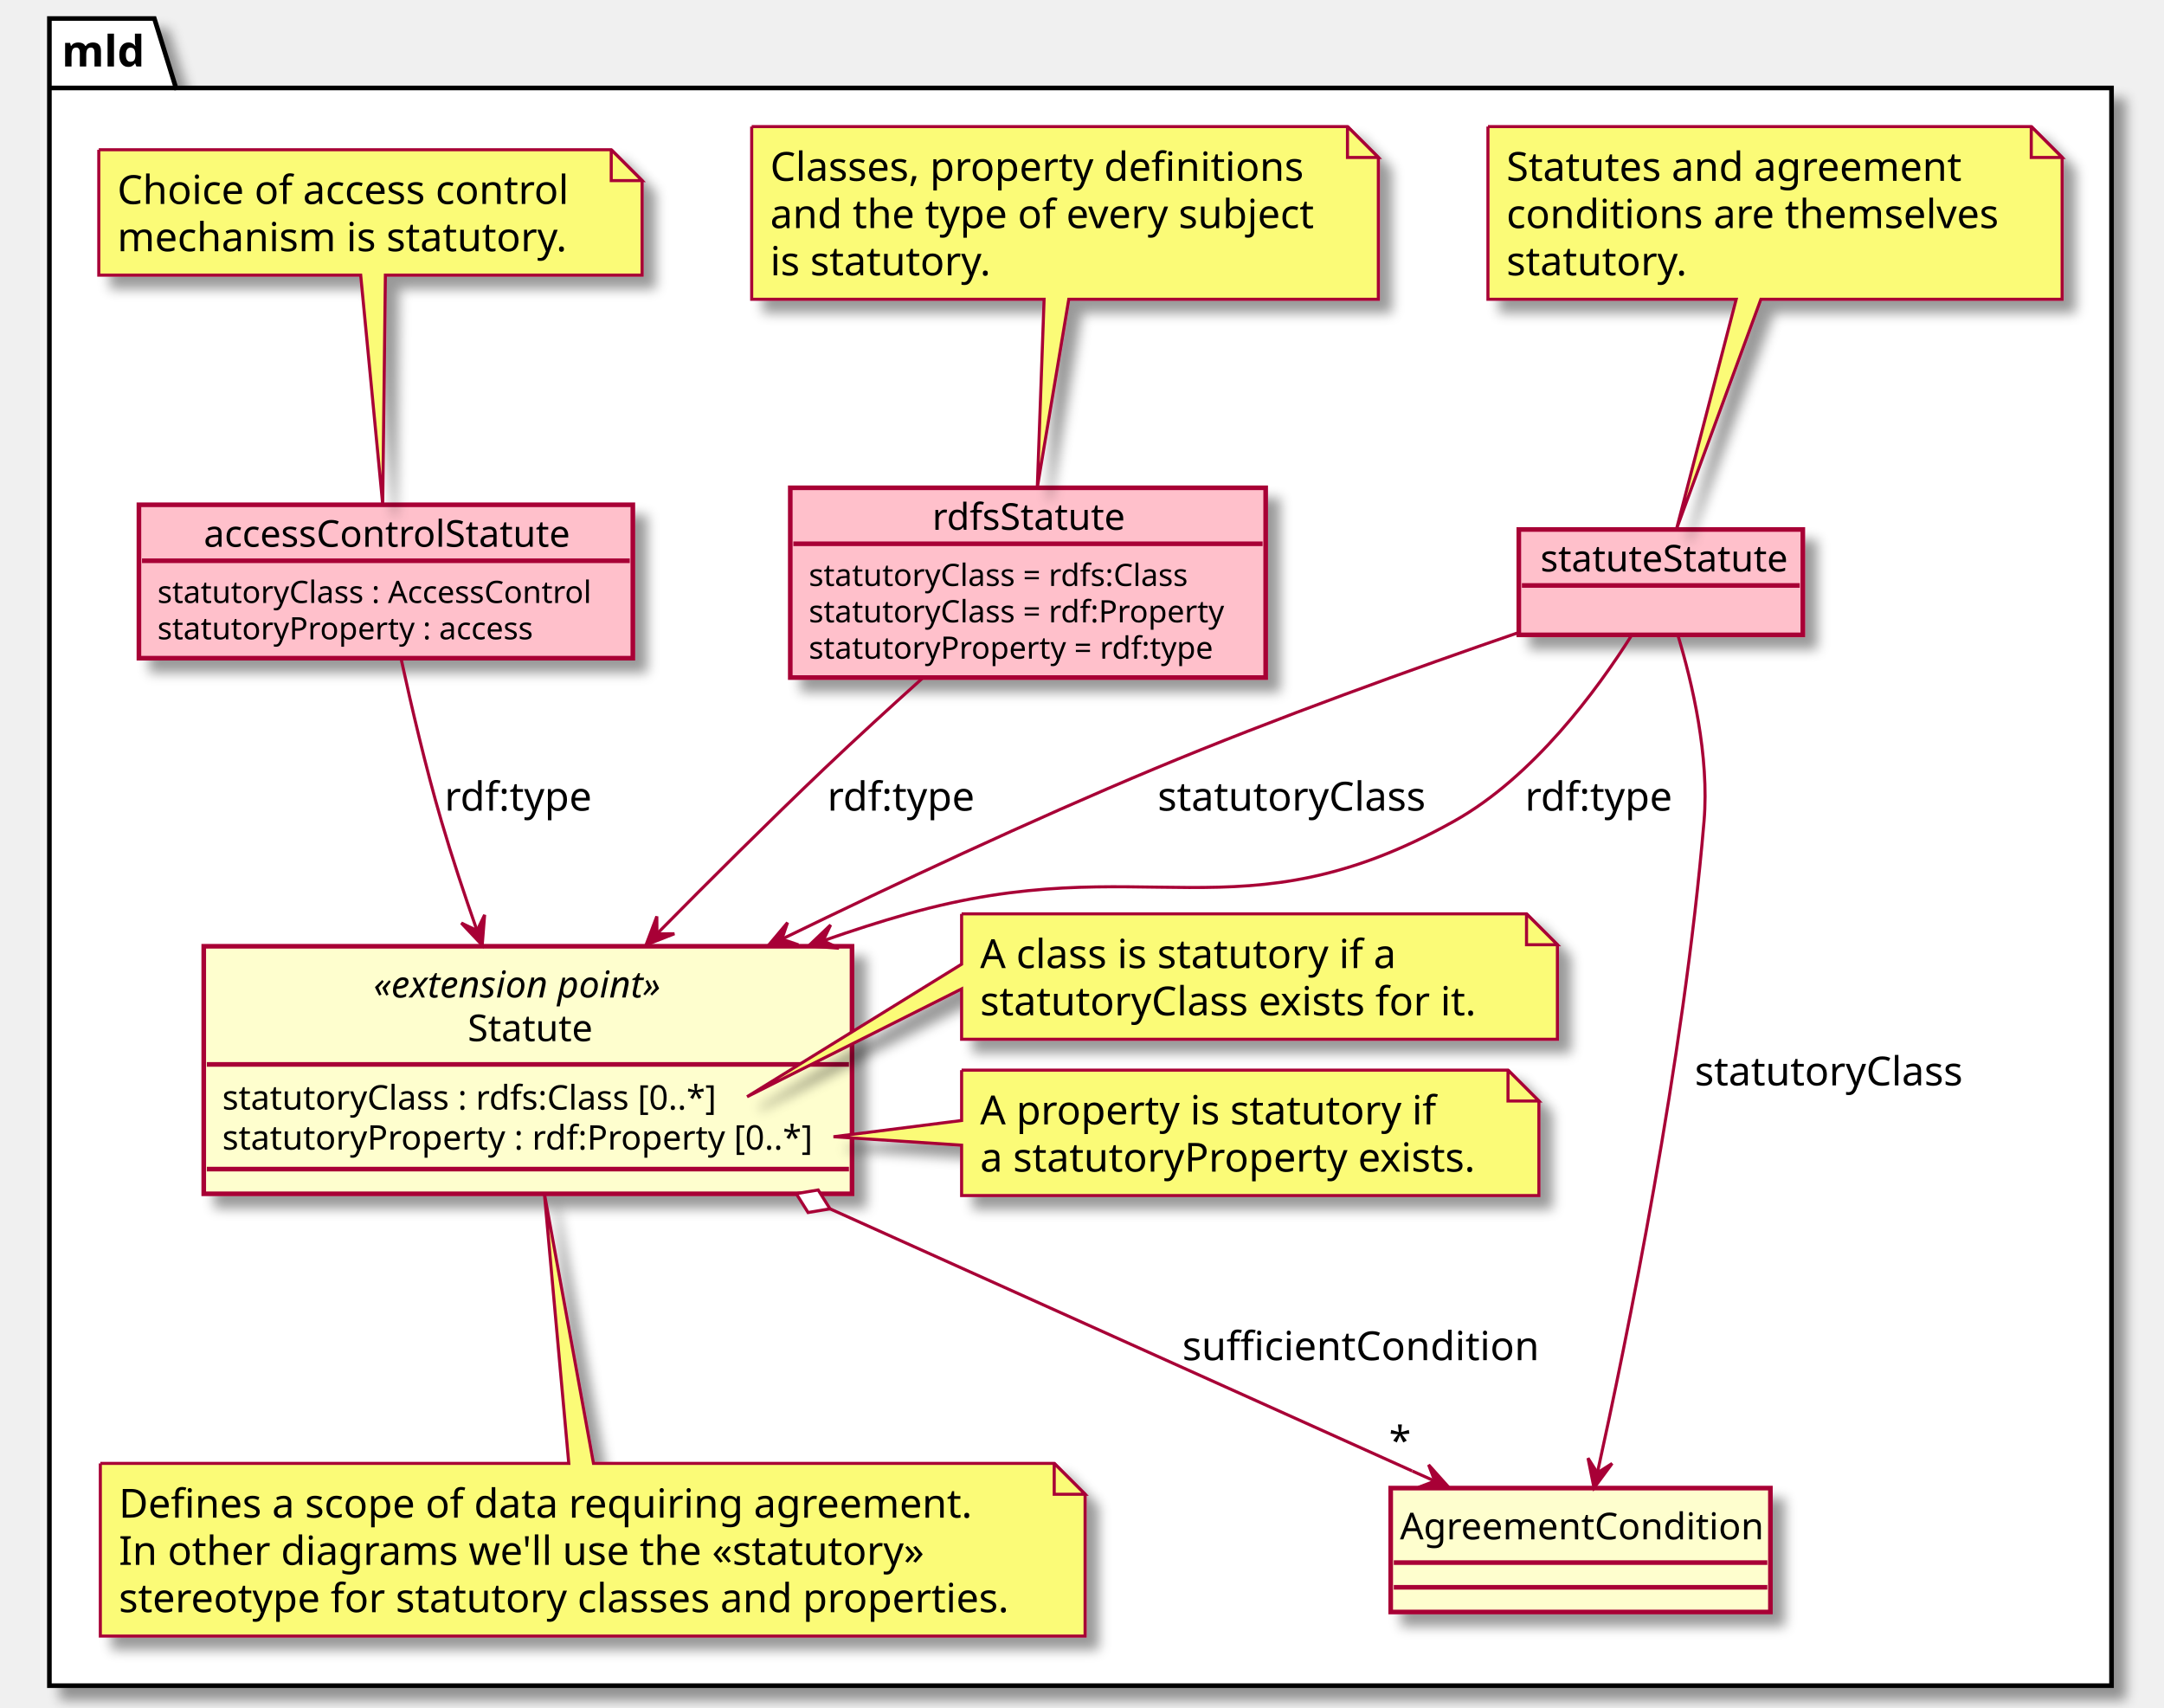
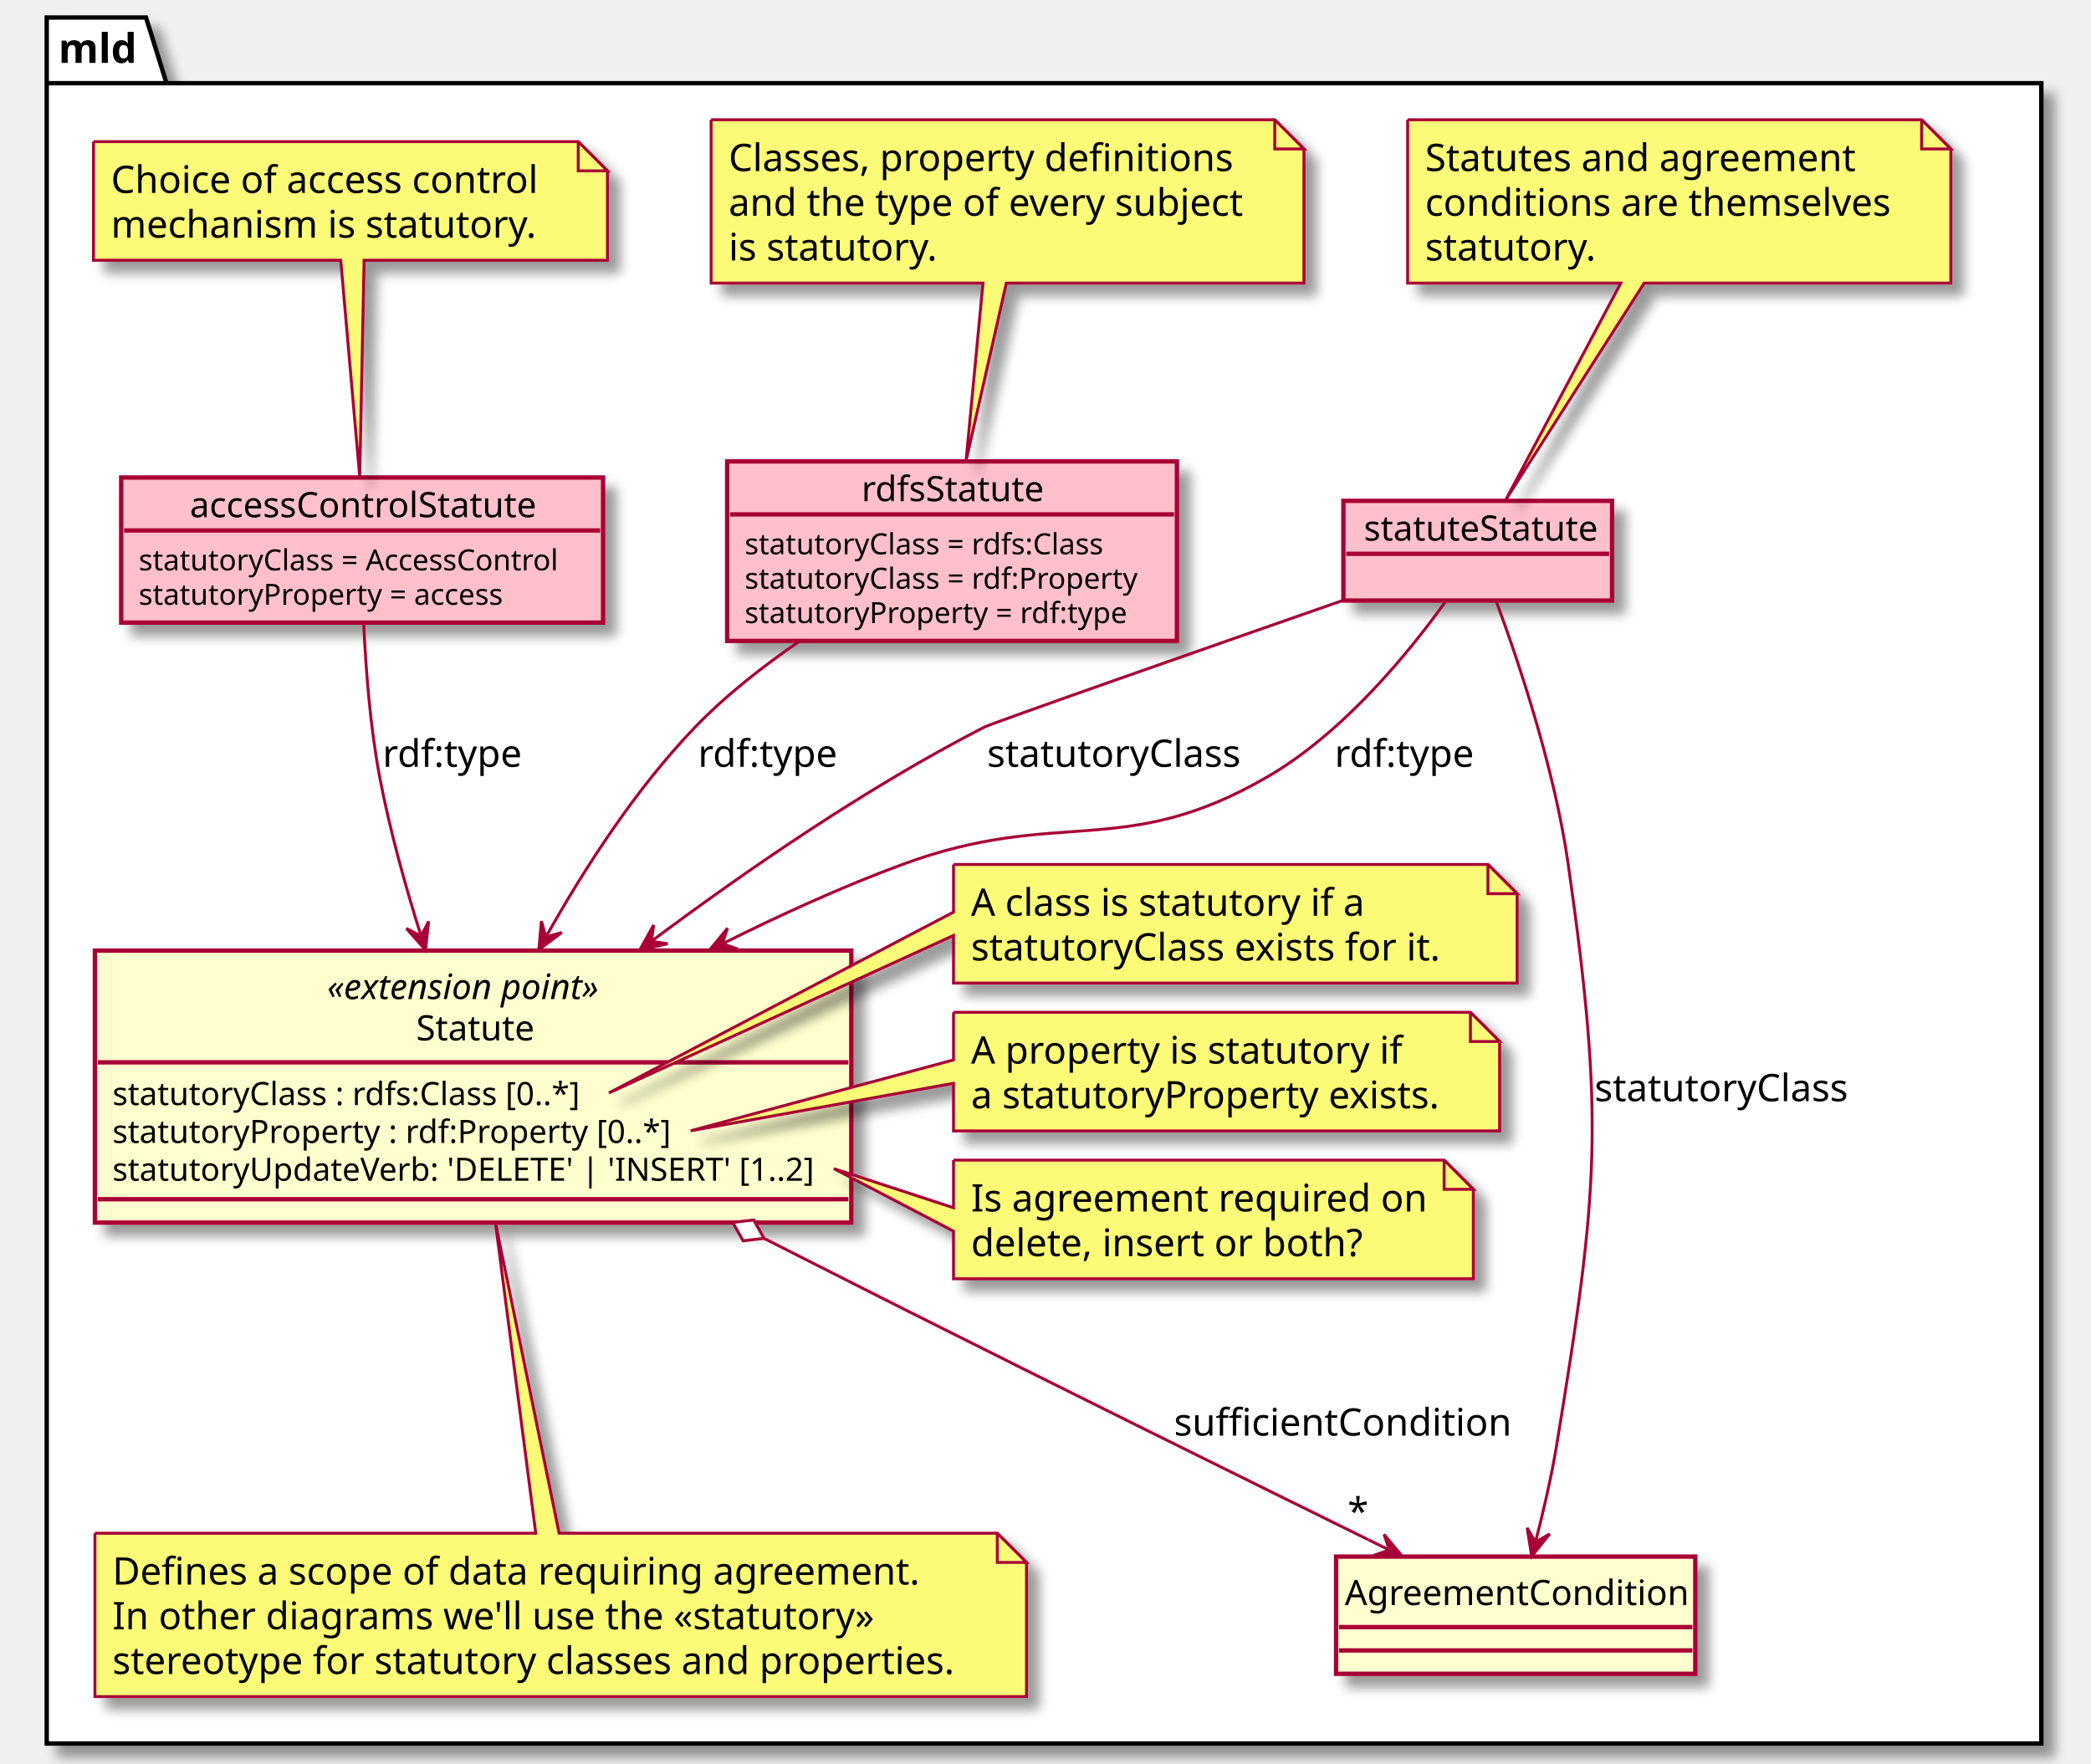
- <svg xmlns="http://www.w3.org/2000/svg" contentScriptType="application/ecmascript" contentStyleType="text/css" height="553px" preserveAspectRatio="none" style="width:701px;height:553px;background:#FFFFFF;" version="1.1" viewBox="0 0 701 553" width="701px" zoomAndPan="magnify">
+ <svg xmlns="http://www.w3.org/2000/svg" contentScriptType="application/ecmascript" contentStyleType="text/css" height="604px" preserveAspectRatio="none" style="width:716px;height:604px;background:#FFFFFF;" version="1.1" viewBox="0 0 716 604" width="716px" zoomAndPan="magnify">
  <defs>
-     <filter height="300%" id="f13h0hrnxp44hv" width="300%" x="-1" y="-1">
+     <filter height="300%" id="f1op2c9e6fm6e" width="300%" x="-1" y="-1">
      <feGaussianBlur result="blurOut" stdDeviation="2.0" />
      <feColorMatrix in="blurOut" result="blurOut2" type="matrix" values="0 0 0 0 0 0 0 0 0 0 0 0 0 0 0 0 0 0 .4 0" />
      <feOffset dx="4.0" dy="4.0" in="blurOut2" result="blurOut3" />
      <feBlend in="SourceGraphic" in2="blurOut3" mode="normal" />
    </filter>
  </defs>
  <g>
-     <polygon fill="#FFFFFF" filter="url(#f13h0hrnxp44hv)" points="16,6,50,6,57,28.488,684,28.488,684,546,16,546,16,6" style="stroke:#000000;stroke-width:1.5;" />
+     <polygon fill="#FFFFFF" filter="url(#f1op2c9e6fm6e)" points="16,6,50,6,57,28.488,699,28.488,699,597,16,597,16,6" style="stroke:#000000;stroke-width:1.5;" />
    <line style="stroke:#000000;stroke-width:1.5;" x1="16" x2="57" y1="28.488" y2="28.488" />
    <text fill="#000000" font-family="sans-serif" font-size="14" font-weight="bold" lengthAdjust="spacing" textLength="28" x="20" y="21.535">mld</text>
-     <rect codeLine="11" fill="#FEFECE" filter="url(#f13h0hrnxp44hv)" height="80.176" id="Statute" style="stroke:#A80036;stroke-width:1.5;" width="210" x="66" y="306.5" />
-     <text fill="#000000" font-family="sans-serif" font-size="12" font-style="italic" lengthAdjust="spacing" textLength="100" x="121" y="323.102">«extension point»</text>
-     <text fill="#000000" font-family="sans-serif" font-size="12" lengthAdjust="spacing" textLength="39" x="151.5" y="337.234">Statute</text>
-     <line style="stroke:#A80036;stroke-width:1.5;" x1="67" x2="275" y1="344.766" y2="344.766" />
-     <text fill="#000000" font-family="sans-serif" font-size="11" lengthAdjust="spacing" textLength="170" x="72" y="359.4">statutoryClass : rdfs:Class [0..*]</text>
-     <text fill="#000000" font-family="sans-serif" font-size="11" lengthAdjust="spacing" textLength="198" x="72" y="372.356">statutoryProperty : rdf:Property [0..*]</text>
-     <line style="stroke:#A80036;stroke-width:1.5;" x1="67" x2="275" y1="378.676" y2="378.676" />
-     <path d="M32.5,474 L32.5,529.932 A0,0 0 0 0 32.5,529.932 L351.5,529.932 A0,0 0 0 0 351.5,529.932 L351.5,484 L341.5,474 L192.25,474 L176.35,386.63 L184.25,474 L32.5,474 A0,0 0 0 0 32.5,474 " fill="#FBFB77" filter="url(#f13h0hrnxp44hv)" style="stroke:#A80036;stroke-width:1.0;" />
-     <path d="M341.5,474 L341.5,484 L351.5,484 L341.5,474 " fill="#FBFB77" style="stroke:#A80036;stroke-width:1.0;" />
-     <text fill="#000000" font-family="sans-serif" font-size="13" lengthAdjust="spacing" textLength="283" x="38.5" y="491.568">Defines a scope of data requiring agreement.</text>
-     <text fill="#000000" font-family="sans-serif" font-size="13" lengthAdjust="spacing" textLength="268" x="38.5" y="506.879">In other diagrams we'll use the «statutory»</text>
-     <text fill="#000000" font-family="sans-serif" font-size="13" lengthAdjust="spacing" textLength="298" x="38.5" y="522.189">stereotype for statutory classes and properties.</text>
-     <path d="M311.5,296 L311.5,312.31 L242,355.243 L311.5,320.31 L311.5,336.621 A0,0 0 0 0 311.5,336.621 L504.5,336.621 A0,0 0 0 0 504.5,336.621 L504.5,306 L494.5,296 L311.5,296 A0,0 0 0 0 311.5,296 " fill="#FBFB77" filter="url(#f13h0hrnxp44hv)" style="stroke:#A80036;stroke-width:1.0;" />
-     <path d="M494.5,296 L494.5,306 L504.5,306 L494.5,296 " fill="#FBFB77" style="stroke:#A80036;stroke-width:1.0;" />
-     <text fill="#000000" font-family="sans-serif" font-size="13" lengthAdjust="spacing" textLength="145" x="317.5" y="313.568">A class is statutory if a</text>
-     <text fill="#000000" font-family="sans-serif" font-size="13" lengthAdjust="spacing" textLength="172" x="317.5" y="328.879">statutoryClass exists for it.</text>
-     <path d="M311.5,346.621 L311.5,362.932 L270,368.198 L311.5,370.932 L311.5,387.242 A0,0 0 0 0 311.5,387.242 L498.5,387.242 A0,0 0 0 0 498.5,387.242 L498.5,356.621 L488.5,346.621 L311.5,346.621 A0,0 0 0 0 311.5,346.621 " fill="#FBFB77" filter="url(#f13h0hrnxp44hv)" style="stroke:#A80036;stroke-width:1.0;" />
-     <path d="M488.5,346.621 L488.5,356.621 L498.5,356.621 L488.5,346.621 " fill="#FBFB77" style="stroke:#A80036;stroke-width:1.0;" />
-     <text fill="#000000" font-family="sans-serif" font-size="13" lengthAdjust="spacing" textLength="155" x="317.5" y="364.19">A property is statutory if</text>
-     <text fill="#000000" font-family="sans-serif" font-size="13" lengthAdjust="spacing" textLength="166" x="317.5" y="379.5">a statutoryProperty exists.</text>
-     <rect fill="#FEFECE" filter="url(#f13h0hrnxp44hv)" height="40.133" id="AgreementCondition" style="stroke:#A80036;stroke-width:1.5;" width="123" x="450.5" y="482" />
-     <text fill="#000000" font-family="sans-serif" font-size="12" lengthAdjust="spacing" textLength="117" x="453.5" y="498.602">AgreementCondition</text>
-     <line style="stroke:#A80036;stroke-width:1.5;" x1="451.5" x2="572.5" y1="506.133" y2="506.133" />
-     <line style="stroke:#A80036;stroke-width:1.5;" x1="451.5" x2="572.5" y1="514.133" y2="514.133" />
-     <rect fill="#FFC0CB" filter="url(#f13h0hrnxp44hv)" height="34.133" style="stroke:#A80036;stroke-width:1.5;" width="92" x="492" y="171.5" />
-     <text fill="#000000" font-family="sans-serif" font-size="12" lengthAdjust="spacing" textLength="78" x="499" y="185.102">statuteStatute</text>
-     <line style="stroke:#A80036;stroke-width:1.5;" x1="493" x2="583" y1="189.633" y2="189.633" />
-     <path d="M482,41 L482,96.932 A0,0 0 0 0 482,96.932 L562.42,96.932 L543.12,171.25 L570.42,96.932 L668,96.932 A0,0 0 0 0 668,96.932 L668,51 L658,41 L482,41 A0,0 0 0 0 482,41 " fill="#FBFB77" filter="url(#f13h0hrnxp44hv)" style="stroke:#A80036;stroke-width:1.0;" />
+     <rect codeLine="11" fill="#FEFECE" filter="url(#f1op2c9e6fm6e)" height="93.131" id="Statute" style="stroke:#A80036;stroke-width:1.5;" width="259" x="32.5" y="325.5" />
+     <text fill="#000000" font-family="sans-serif" font-size="12" font-style="italic" lengthAdjust="spacing" textLength="100" x="112" y="342.102">«extension point»</text>
+     <text fill="#000000" font-family="sans-serif" font-size="12" lengthAdjust="spacing" textLength="39" x="142.5" y="356.234">Statute</text>
+     <line style="stroke:#A80036;stroke-width:1.5;" x1="33.5" x2="290.5" y1="363.766" y2="363.766" />
+     <text fill="#000000" font-family="sans-serif" font-size="11" lengthAdjust="spacing" textLength="170" x="38.5" y="378.4">statutoryClass : rdfs:Class [0..*]</text>
+     <text fill="#000000" font-family="sans-serif" font-size="11" lengthAdjust="spacing" textLength="198" x="38.5" y="391.356">statutoryProperty : rdf:Property [0..*]</text>
+     <text fill="#000000" font-family="sans-serif" font-size="11" lengthAdjust="spacing" textLength="247" x="38.5" y="404.31">statutoryUpdateVerb: 'DELETE' | 'INSERT' [1..2]</text>
+     <line style="stroke:#A80036;stroke-width:1.5;" x1="33.5" x2="290.5" y1="410.631" y2="410.631" />
+     <path d="M32.5,525 L32.5,580.932 A0,0 0 0 0 32.5,580.932 L351.5,580.932 A0,0 0 0 0 351.5,580.932 L351.5,535 L341.5,525 L191.45,525 L169.65,418.63 L183.45,525 L32.5,525 A0,0 0 0 0 32.5,525 " fill="#FBFB77" filter="url(#f1op2c9e6fm6e)" style="stroke:#A80036;stroke-width:1.0;" />
+     <path d="M341.5,525 L341.5,535 L351.5,535 L341.5,525 " fill="#FBFB77" style="stroke:#A80036;stroke-width:1.0;" />
+     <text fill="#000000" font-family="sans-serif" font-size="13" lengthAdjust="spacing" textLength="283" x="38.5" y="542.568">Defines a scope of data requiring agreement.</text>
+     <text fill="#000000" font-family="sans-serif" font-size="13" lengthAdjust="spacing" textLength="268" x="38.5" y="557.879">In other diagrams we'll use the «statutory»</text>
+     <text fill="#000000" font-family="sans-serif" font-size="13" lengthAdjust="spacing" textLength="298" x="38.5" y="573.189">stereotype for statutory classes and properties.</text>
+     <path d="M326.5,296 L326.5,312.31 L208.5,374.243 L326.5,320.31 L326.5,336.621 A0,0 0 0 0 326.5,336.621 L519.5,336.621 A0,0 0 0 0 519.5,336.621 L519.5,306 L509.5,296 L326.5,296 A0,0 0 0 0 326.5,296 " fill="#FBFB77" filter="url(#f1op2c9e6fm6e)" style="stroke:#A80036;stroke-width:1.0;" />
+     <path d="M509.5,296 L509.5,306 L519.5,306 L509.5,296 " fill="#FBFB77" style="stroke:#A80036;stroke-width:1.0;" />
+     <text fill="#000000" font-family="sans-serif" font-size="13" lengthAdjust="spacing" textLength="145" x="332.5" y="313.568">A class is statutory if a</text>
+     <text fill="#000000" font-family="sans-serif" font-size="13" lengthAdjust="spacing" textLength="172" x="332.5" y="328.879">statutoryClass exists for it.</text>
+     <path d="M326.5,346.621 L326.5,362.932 L236.5,387.198 L326.5,370.932 L326.5,387.242 A0,0 0 0 0 326.5,387.242 L513.5,387.242 A0,0 0 0 0 513.5,387.242 L513.5,356.621 L503.5,346.621 L326.5,346.621 A0,0 0 0 0 326.5,346.621 " fill="#FBFB77" filter="url(#f1op2c9e6fm6e)" style="stroke:#A80036;stroke-width:1.0;" />
+     <path d="M503.5,346.621 L503.5,356.621 L513.5,356.621 L503.5,346.621 " fill="#FBFB77" style="stroke:#A80036;stroke-width:1.0;" />
+     <text fill="#000000" font-family="sans-serif" font-size="13" lengthAdjust="spacing" textLength="155" x="332.5" y="364.19">A property is statutory if</text>
+     <text fill="#000000" font-family="sans-serif" font-size="13" lengthAdjust="spacing" textLength="166" x="332.5" y="379.5">a statutoryProperty exists.</text>
+     <path d="M326.5,397.242 L326.5,413.553 L285.5,400.153 L326.5,421.553 L326.5,437.863 A0,0 0 0 0 326.5,437.863 L504.5,437.863 A0,0 0 0 0 504.5,437.863 L504.5,407.242 L494.5,397.242 L326.5,397.242 A0,0 0 0 0 326.5,397.242 " fill="#FBFB77" filter="url(#f1op2c9e6fm6e)" style="stroke:#A80036;stroke-width:1.0;" />
+     <path d="M494.5,397.242 L494.5,407.242 L504.5,407.242 L494.5,397.242 " fill="#FBFB77" style="stroke:#A80036;stroke-width:1.0;" />
+     <text fill="#000000" font-family="sans-serif" font-size="13" lengthAdjust="spacing" textLength="157" x="332.5" y="414.81">Is agreement required on</text>
+     <text fill="#000000" font-family="sans-serif" font-size="13" lengthAdjust="spacing" textLength="137" x="332.5" y="430.121">delete, insert or both?</text>
+     <rect fill="#FEFECE" filter="url(#f1op2c9e6fm6e)" height="40.133" id="AgreementCondition" style="stroke:#A80036;stroke-width:1.5;" width="123" x="457.5" y="533" />
+     <text fill="#000000" font-family="sans-serif" font-size="12" lengthAdjust="spacing" textLength="117" x="460.5" y="549.602">AgreementCondition</text>
+     <line style="stroke:#A80036;stroke-width:1.5;" x1="458.5" x2="579.5" y1="557.133" y2="557.133" />
+     <line style="stroke:#A80036;stroke-width:1.5;" x1="458.5" x2="579.5" y1="565.133" y2="565.133" />
+     <rect fill="#FFC0CB" filter="url(#f1op2c9e6fm6e)" height="34.133" style="stroke:#A80036;stroke-width:1.5;" width="92" x="460" y="171.5" />
+     <text fill="#000000" font-family="sans-serif" font-size="12" lengthAdjust="spacing" textLength="78" x="467" y="185.102">statuteStatute</text>
+     <line style="stroke:#A80036;stroke-width:1.5;" x1="461" x2="551" y1="189.633" y2="189.633" />
+     <path d="M482,41 L482,96.932 A0,0 0 0 0 482,96.932 L555,96.932 L515.54,171.25 L563,96.932 L668,96.932 A0,0 0 0 0 668,96.932 L668,51 L658,41 L482,41 A0,0 0 0 0 482,41 " fill="#FBFB77" filter="url(#f1op2c9e6fm6e)" style="stroke:#A80036;stroke-width:1.0;" />
    <path d="M658,41 L658,51 L668,51 L658,41 " fill="#FBFB77" style="stroke:#A80036;stroke-width:1.0;" />
    <text fill="#000000" font-family="sans-serif" font-size="13" lengthAdjust="spacing" textLength="148" x="488" y="58.568">Statutes and agreement</text>
    <text fill="#000000" font-family="sans-serif" font-size="13" lengthAdjust="spacing" textLength="165" x="488" y="73.879">conditions are themselves</text>
    <text fill="#000000" font-family="sans-serif" font-size="13" lengthAdjust="spacing" textLength="61" x="488" y="89.189">statutory.</text>
-     <rect fill="#FFC0CB" filter="url(#f13h0hrnxp44hv)" height="61.465" style="stroke:#A80036;stroke-width:1.5;" width="154" x="256" y="158" />
-     <text fill="#000000" font-family="sans-serif" font-size="12" lengthAdjust="spacing" textLength="62" x="302" y="171.602">rdfsStatute</text>
-     <line style="stroke:#A80036;stroke-width:1.5;" x1="257" x2="409" y1="176.133" y2="176.133" />
-     <text fill="#000000" font-family="sans-serif" font-size="10" lengthAdjust="spacing" textLength="132" x="262" y="189.801">statutoryClass = rdfs:Class</text>
-     <text fill="#000000" font-family="sans-serif" font-size="10" lengthAdjust="spacing" textLength="142" x="262" y="201.578">statutoryClass = rdf:Property</text>
-     <text fill="#000000" font-family="sans-serif" font-size="10" lengthAdjust="spacing" textLength="137" x="262" y="213.356">statutoryProperty = rdf:type</text>
-     <path d="M243.5,41 L243.5,96.932 A0,0 0 0 0 243.5,96.932 L338.22,96.932 L336.02,157.93 L346.22,96.932 L446.5,96.932 A0,0 0 0 0 446.5,96.932 L446.5,51 L436.5,41 L243.5,41 A0,0 0 0 0 243.5,41 " fill="#FBFB77" filter="url(#f13h0hrnxp44hv)" style="stroke:#A80036;stroke-width:1.0;" />
+     <rect fill="#FFC0CB" filter="url(#f1op2c9e6fm6e)" height="61.465" style="stroke:#A80036;stroke-width:1.5;" width="154" x="249" y="158" />
+     <text fill="#000000" font-family="sans-serif" font-size="12" lengthAdjust="spacing" textLength="62" x="295" y="171.602">rdfsStatute</text>
+     <line style="stroke:#A80036;stroke-width:1.5;" x1="250" x2="402" y1="176.133" y2="176.133" />
+     <text fill="#000000" font-family="sans-serif" font-size="10" lengthAdjust="spacing" textLength="132" x="255" y="189.801">statutoryClass = rdfs:Class</text>
+     <text fill="#000000" font-family="sans-serif" font-size="10" lengthAdjust="spacing" textLength="142" x="255" y="201.578">statutoryClass = rdf:Property</text>
+     <text fill="#000000" font-family="sans-serif" font-size="10" lengthAdjust="spacing" textLength="137" x="255" y="213.356">statutoryProperty = rdf:type</text>
+     <path d="M243.5,41 L243.5,96.932 A0,0 0 0 0 243.5,96.932 L336.59,96.932 L330.78,157.93 L344.59,96.932 L446.5,96.932 A0,0 0 0 0 446.5,96.932 L446.5,51 L436.5,41 L243.5,41 A0,0 0 0 0 243.5,41 " fill="#FBFB77" filter="url(#f1op2c9e6fm6e)" style="stroke:#A80036;stroke-width:1.0;" />
    <path d="M436.5,41 L436.5,51 L446.5,51 L436.5,41 " fill="#FBFB77" style="stroke:#A80036;stroke-width:1.0;" />
    <text fill="#000000" font-family="sans-serif" font-size="13" lengthAdjust="spacing" textLength="181" x="249.5" y="58.568">Classes, property definitions</text>
    <text fill="#000000" font-family="sans-serif" font-size="13" lengthAdjust="spacing" textLength="182" x="249.5" y="73.879">and the type of every subject</text>
    <text fill="#000000" font-family="sans-serif" font-size="13" lengthAdjust="spacing" textLength="76" x="249.5" y="89.189">is statutory.</text>
-     <rect fill="#FFC0CB" filter="url(#f13h0hrnxp44hv)" height="49.688" style="stroke:#A80036;stroke-width:1.5;" width="160" x="45" y="163.5" />
-     <text fill="#000000" font-family="sans-serif" font-size="12" lengthAdjust="spacing" textLength="118" x="66" y="177.102">accessControlStatute</text>
-     <line style="stroke:#A80036;stroke-width:1.5;" x1="46" x2="204" y1="181.633" y2="181.633" />
-     <text fill="#000000" font-family="sans-serif" font-size="10" lengthAdjust="spacing" textLength="148" x="51" y="195.301">statutoryClass : AccessControl</text>
-     <text fill="#000000" font-family="sans-serif" font-size="10" lengthAdjust="spacing" textLength="126" x="51" y="207.078">statutoryProperty : access</text>
-     <path d="M32,48.5 L32,89.121 A0,0 0 0 0 32,89.121 L116.84,89.121 L123.97,163.29 L124.84,89.121 L208,89.121 A0,0 0 0 0 208,89.121 L208,58.5 L198,48.5 L32,48.5 A0,0 0 0 0 32,48.5 " fill="#FBFB77" filter="url(#f13h0hrnxp44hv)" style="stroke:#A80036;stroke-width:1.0;" />
+     <rect fill="#FFC0CB" filter="url(#f1op2c9e6fm6e)" height="49.688" style="stroke:#A80036;stroke-width:1.5;" width="165" x="41.5" y="163.5" />
+     <text fill="#000000" font-family="sans-serif" font-size="12" lengthAdjust="spacing" textLength="118" x="65" y="177.102">accessControlStatute</text>
+     <line style="stroke:#A80036;stroke-width:1.5;" x1="42.5" x2="205.5" y1="181.633" y2="181.633" />
+     <text fill="#000000" font-family="sans-serif" font-size="10" lengthAdjust="spacing" textLength="153" x="47.5" y="195.301">statutoryClass = AccessControl</text>
+     <text fill="#000000" font-family="sans-serif" font-size="10" lengthAdjust="spacing" textLength="131" x="47.5" y="207.078">statutoryProperty = access</text>
+     <path d="M32,48.5 L32,89.121 A0,0 0 0 0 32,89.121 L116.67,89.121 L123.18,163.29 L124.67,89.121 L208,89.121 A0,0 0 0 0 208,89.121 L208,58.5 L198,48.5 L32,48.5 A0,0 0 0 0 32,48.5 " fill="#FBFB77" filter="url(#f1op2c9e6fm6e)" style="stroke:#A80036;stroke-width:1.0;" />
    <path d="M198,48.5 L198,58.5 L208,58.5 L198,48.5 " fill="#FBFB77" style="stroke:#A80036;stroke-width:1.0;" />
    <text fill="#000000" font-family="sans-serif" font-size="13" lengthAdjust="spacing" textLength="155" x="38" y="66.068">Choice of access control</text>
    <text fill="#000000" font-family="sans-serif" font-size="13" lengthAdjust="spacing" textLength="152" x="38" y="81.379">mechanism is statutory.</text>
-     <path codeLine="29" d="M268.875,391.549 C268.875,391.549 407.09,453.78 457.44,476.44 " fill="none" id="Statute-AgreementCondition" style="stroke:#A80036;stroke-width:1.0;" />
-     <polygon fill="#A80036" points="469.35,481.8,462.788,474.456,464.791,479.746,459.501,481.75,469.35,481.8" style="stroke:#A80036;stroke-width:1.0;" />
-     <line style="stroke:#A80036;stroke-width:1.0;" x1="464.791" x2="457.5" y1="479.746" y2="476.47" />
-     <polygon fill="#FFFFFF" points="257.93,386.63,261.763,392.738,268.875,391.549,265.042,385.441,257.93,386.63" style="stroke:#A80036;stroke-width:1.0;" />
-     <text fill="#000000" font-family="sans-serif" font-size="13" lengthAdjust="spacing" textLength="122" x="383" y="440.568">sufficientCondition</text>
-     <text fill="#000000" font-family="sans-serif" font-size="13" lengthAdjust="spacing" textLength="6" x="449.94" y="471.258">*</text>
-     <path codeLine="37" d="M491.95,204.88 C458.83,216.27 413.26,232.59 374,249 C333.86,265.78 290.18,286.25 253.65,304.01 " fill="none" id="statuteStatute-to-Statute" style="stroke:#A80036;stroke-width:1.0;" />
-     <polygon fill="#A80036" points="248.78,306.38,258.622,306.021,253.272,304.184,255.109,298.834,248.78,306.38" style="stroke:#A80036;stroke-width:1.0;" />
-     <text fill="#000000" font-family="sans-serif" font-size="13" lengthAdjust="spacing" textLength="91" x="375" y="262.568">statutoryClass</text>
-     <path codeLine="38" d="M528.67,205.59 C517.41,223.44 496.74,251.61 471,266 C401.35,304.93 370.79,274.31 294,296 C285.04,298.53 275.84,301.5 266.7,304.7 " fill="none" id="statuteStatute-to-Statute-1" style="stroke:#A80036;stroke-width:1.0;" />
-     <polygon fill="#A80036" points="261.93,306.39,271.751,307.126,266.638,304.707,269.058,299.593,261.93,306.39" style="stroke:#A80036;stroke-width:1.0;" />
-     <text fill="#000000" font-family="sans-serif" font-size="13" lengthAdjust="spacing" textLength="49" x="494" y="262.568">rdf:type</text>
-     <path codeLine="39" d="M543.55,205.79 C548.19,221.2 553.77,245.01 552,266 C545.42,343.87 526.79,434.72 517.46,477.03 " fill="none" id="statuteStatute-to-AgreementCondition" style="stroke:#A80036;stroke-width:1.0;" />
-     <polygon fill="#A80036" points="516.37,481.95,522.227,474.032,517.455,477.069,514.418,472.297,516.37,481.95" style="stroke:#A80036;stroke-width:1.0;" />
-     <text fill="#000000" font-family="sans-serif" font-size="13" lengthAdjust="spacing" textLength="91" x="549" y="351.568">statutoryClass</text>
-     <path codeLine="51" d="M299.44,219.12 C288.94,228.55 277.39,239.11 267,249 C249.02,266.12 229.63,285.44 213.01,302.27 " fill="none" id="rdfsStatute-to-Statute" style="stroke:#A80036;stroke-width:1.0;" />
-     <polygon fill="#A80036" points="209.29,306.04,218.461,302.449,212.804,302.483,212.77,296.826,209.29,306.04" style="stroke:#A80036;stroke-width:1.0;" />
-     <text fill="#000000" font-family="sans-serif" font-size="13" lengthAdjust="spacing" textLength="49" x="268" y="262.568">rdf:type</text>
-     <path codeLine="61" d="M130.02,213.79 C133.31,228.92 137.94,248.72 143,266 C146.38,277.55 150.48,289.89 154.49,301.31 " fill="none" id="accessControlStatute-to-Statute" style="stroke:#A80036;stroke-width:1.0;" />
-     <polygon fill="#A80036" points="156.2,306.14,156.989,296.323,154.542,301.423,149.442,298.976,156.2,306.14" style="stroke:#A80036;stroke-width:1.0;" />
-     <text fill="#000000" font-family="sans-serif" font-size="13" lengthAdjust="spacing" textLength="49" x="144" y="262.568">rdf:type</text>
+     <path codeLine="34" d="M261.613,424.026 C261.613,424.026 294.01,440.46 309,448 C363.37,475.33 425.9,506.23 468.49,527.2 " fill="none" id="Statute-AgreementCondition" style="stroke:#A80036;stroke-width:1.0;" />
+     <polygon fill="#A80036" points="480.23,532.97,473.924,525.404,475.745,530.76,470.389,532.581,480.23,532.97" style="stroke:#A80036;stroke-width:1.0;" />
+     <line style="stroke:#A80036;stroke-width:1.0;" x1="475.745" x2="468.56" y1="530.76" y2="527.23" />
+     <polygon fill="#FFFFFF" points="250.92,418.58,254.452,424.867,261.613,424.026,258.082,417.738,250.92,418.58" style="stroke:#A80036;stroke-width:1.0;" />
+     <text fill="#000000" font-family="sans-serif" font-size="13" lengthAdjust="spacing" textLength="122" x="402" y="491.568">sufficientCondition</text>
+     <text fill="#000000" font-family="sans-serif" font-size="13" lengthAdjust="spacing" textLength="6" x="461.438" y="522.135">*</text>
+     <path codeLine="42" d="M459.97,205.54 C410.93,222.65 339.89,247.52 337,249 C297.1,269.45 255.8,297.85 223.35,322.09 " fill="none" id="statuteStatute-to-Statute" style="stroke:#A80036;stroke-width:1.0;" />
+     <polygon fill="#A80036" points="219.03,325.33,228.63,323.13,223.03,322.33,223.83,316.73,219.03,325.33" style="stroke:#A80036;stroke-width:1.0;" />
+     <text fill="#000000" font-family="sans-serif" font-size="13" lengthAdjust="spacing" textLength="91" x="338" y="262.568">statutoryClass</text>
+     <path codeLine="43" d="M495.27,205.58 C482.69,223.15 460.19,250.81 434,266 C384.58,294.67 362.6,276.21 309,296 C288.51,303.56 267.19,313.27 247.35,323.18 " fill="none" id="statuteStatute-to-Statute-1" style="stroke:#A80036;stroke-width:1.0;" />
+     <polygon fill="#A80036" points="242.87,325.43,252.708,324.97,247.339,323.188,249.121,317.819,242.87,325.43" style="stroke:#A80036;stroke-width:1.0;" />
+     <text fill="#000000" font-family="sans-serif" font-size="13" lengthAdjust="spacing" textLength="49" x="457" y="262.568">rdf:type</text>
+     <path codeLine="44" d="M512.31,205.78 C519.94,226.41 532.32,263.21 537,296 C549.49,383.58 547.34,407.71 533,495 C531.21,505.87 528.44,517.73 525.83,527.8 " fill="none" id="statuteStatute-to-AgreementCondition" style="stroke:#A80036;stroke-width:1.0;" />
+     <polygon fill="#A80036" points="524.48,532.89,530.661,525.222,525.766,528.058,522.93,523.164,524.48,532.89" style="stroke:#A80036;stroke-width:1.0;" />
+     <text fill="#000000" font-family="sans-serif" font-size="13" lengthAdjust="spacing" textLength="91" x="546" y="377.068">statutoryClass</text>
+     <path codeLine="56" d="M274.3,219.19 C261.6,227.85 248.62,237.98 238,249 C217.79,269.98 200.21,297.19 187.07,320.58 " fill="none" id="rdfsStatute-to-Statute" style="stroke:#A80036;stroke-width:1.0;" />
+     <polygon fill="#A80036" points="184.5,325.21,192.376,319.296,186.934,320.843,185.388,315.401,184.5,325.21" style="stroke:#A80036;stroke-width:1.0;" />
+     <text fill="#000000" font-family="sans-serif" font-size="13" lengthAdjust="spacing" textLength="49" x="239" y="262.568">rdf:type</text>
+     <path codeLine="66" d="M124.56,213.8 C125.24,228.92 126.73,248.72 130,266 C133.39,283.9 138.71,303.08 144.05,320.08 " fill="none" id="accessControlStatute-to-Statute" style="stroke:#A80036;stroke-width:1.0;" />
+     <polygon fill="#A80036" points="145.7,325.28,146.782,315.491,144.183,320.516,139.159,317.917,145.7,325.28" style="stroke:#A80036;stroke-width:1.0;" />
+     <text fill="#000000" font-family="sans-serif" font-size="13" lengthAdjust="spacing" textLength="49" x="131" y="262.568">rdf:type</text>
  </g>
</svg>
